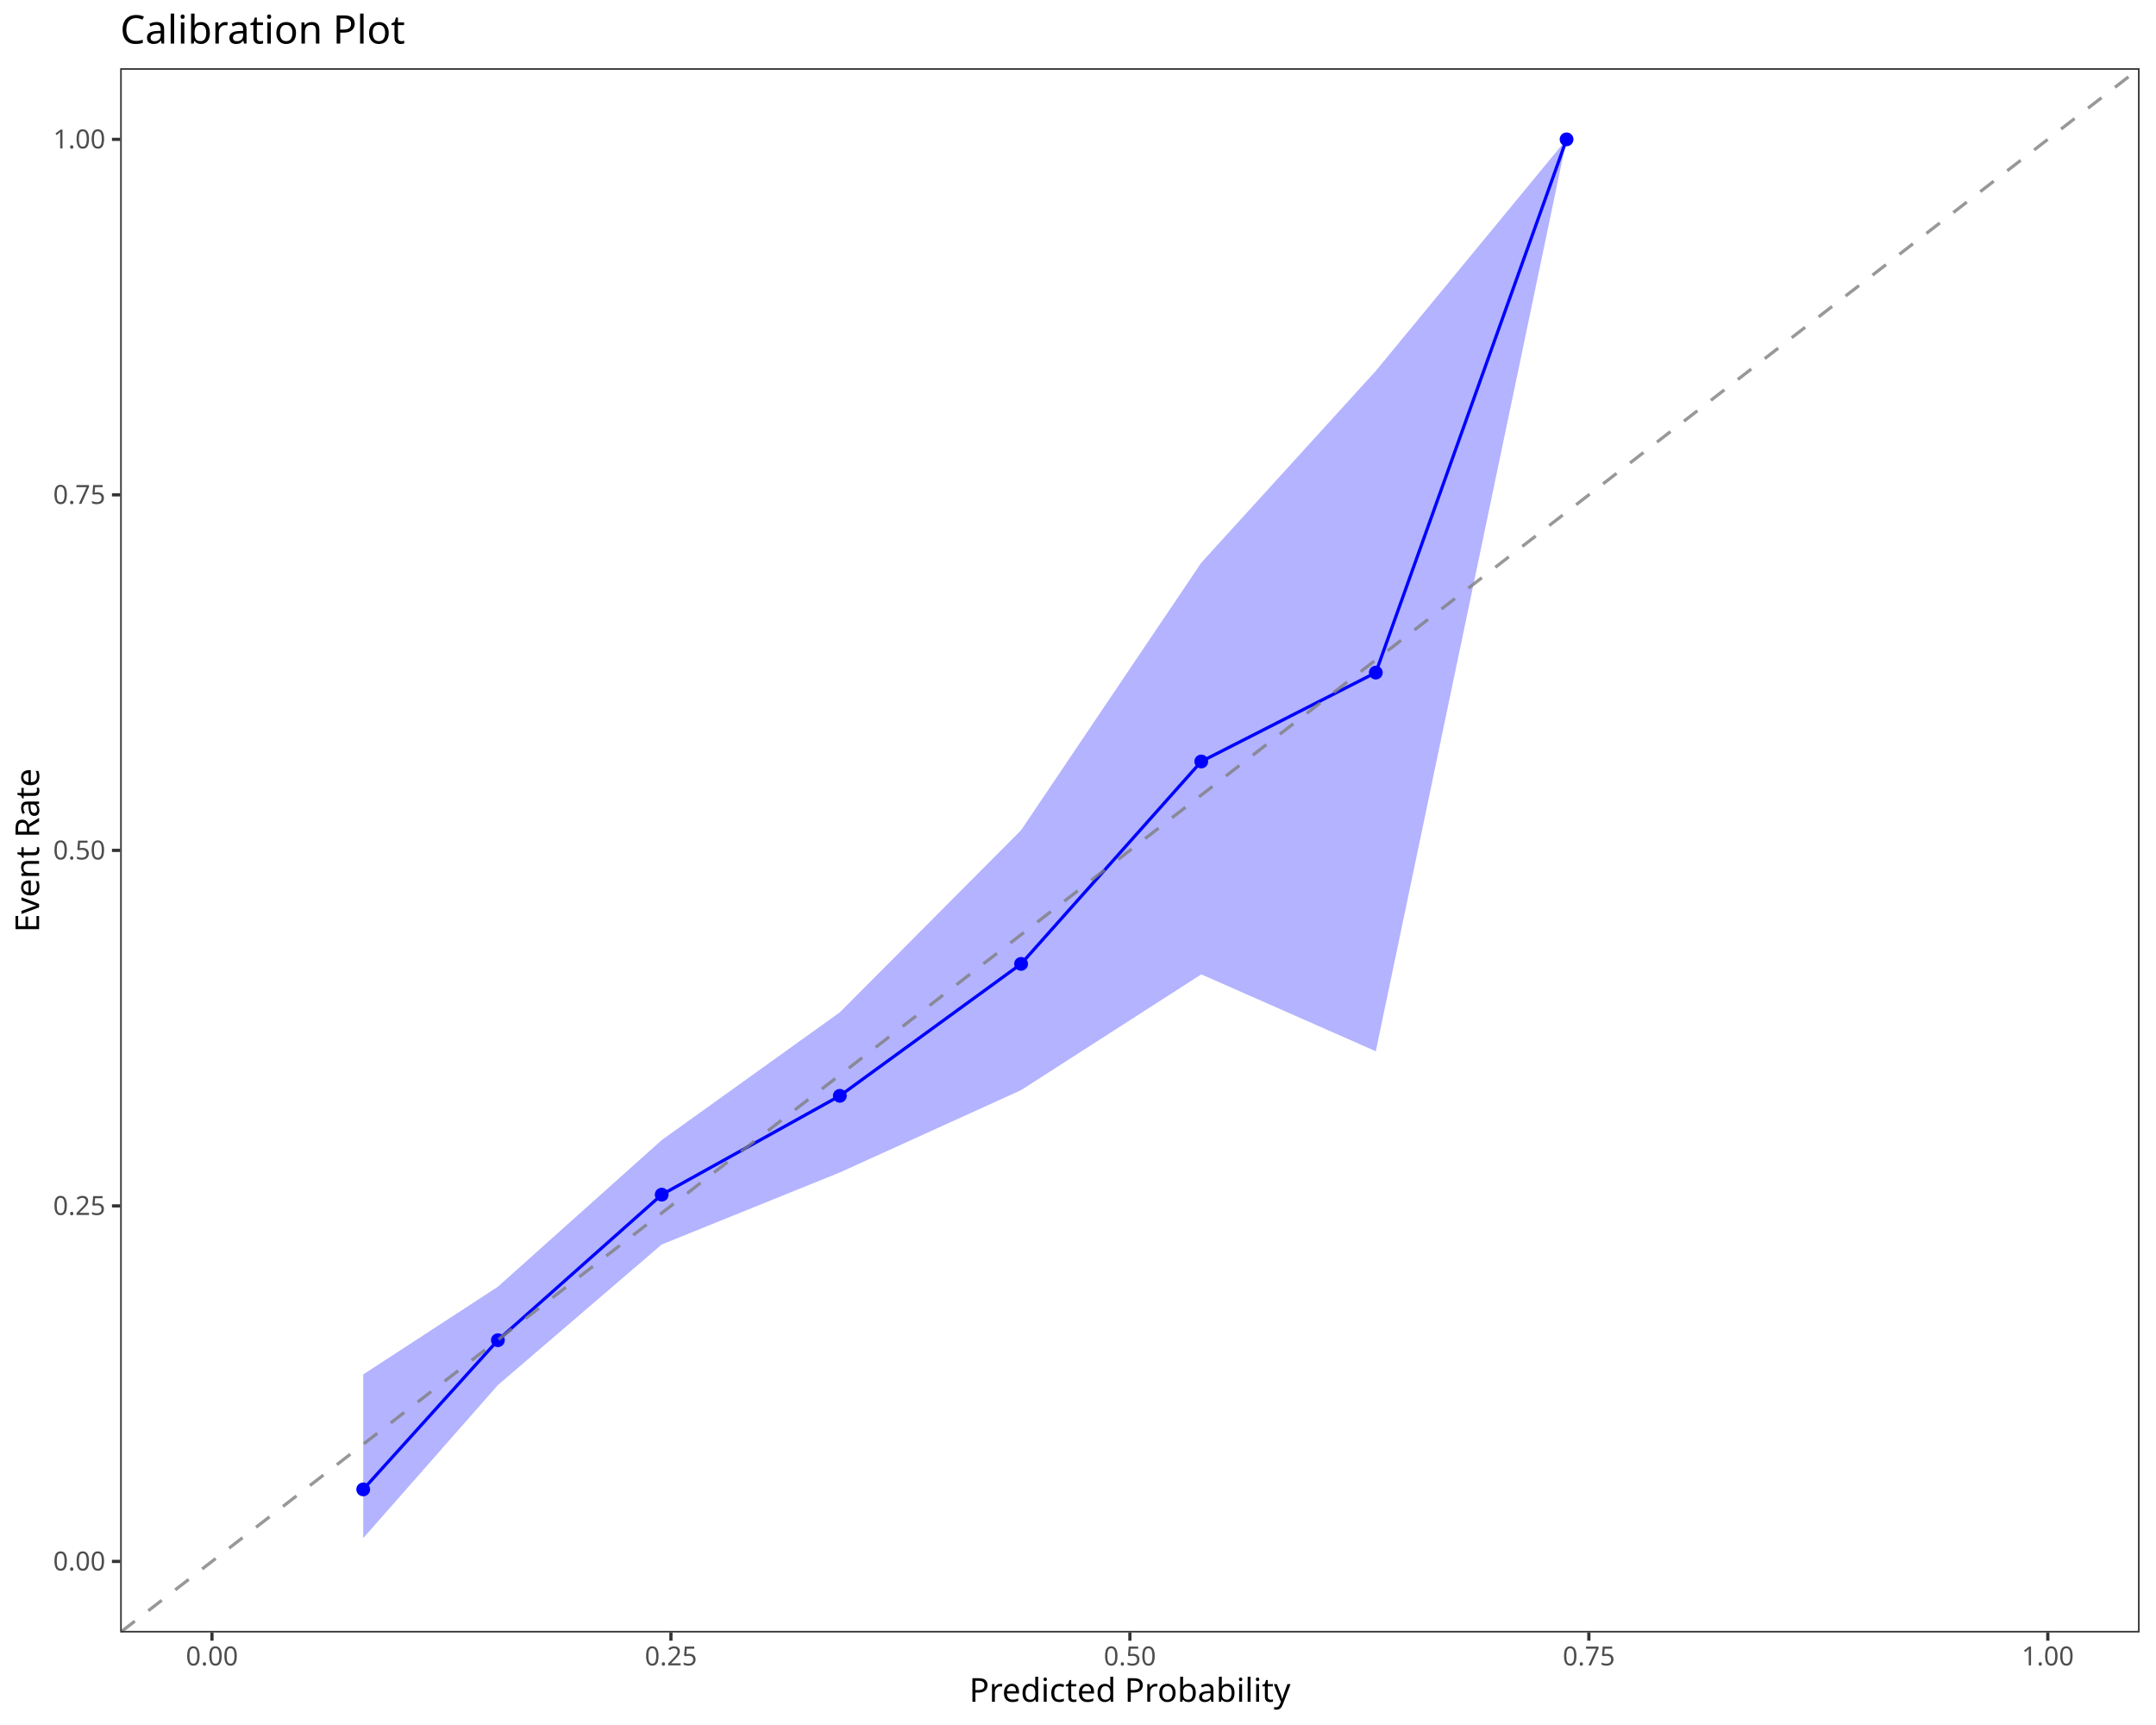
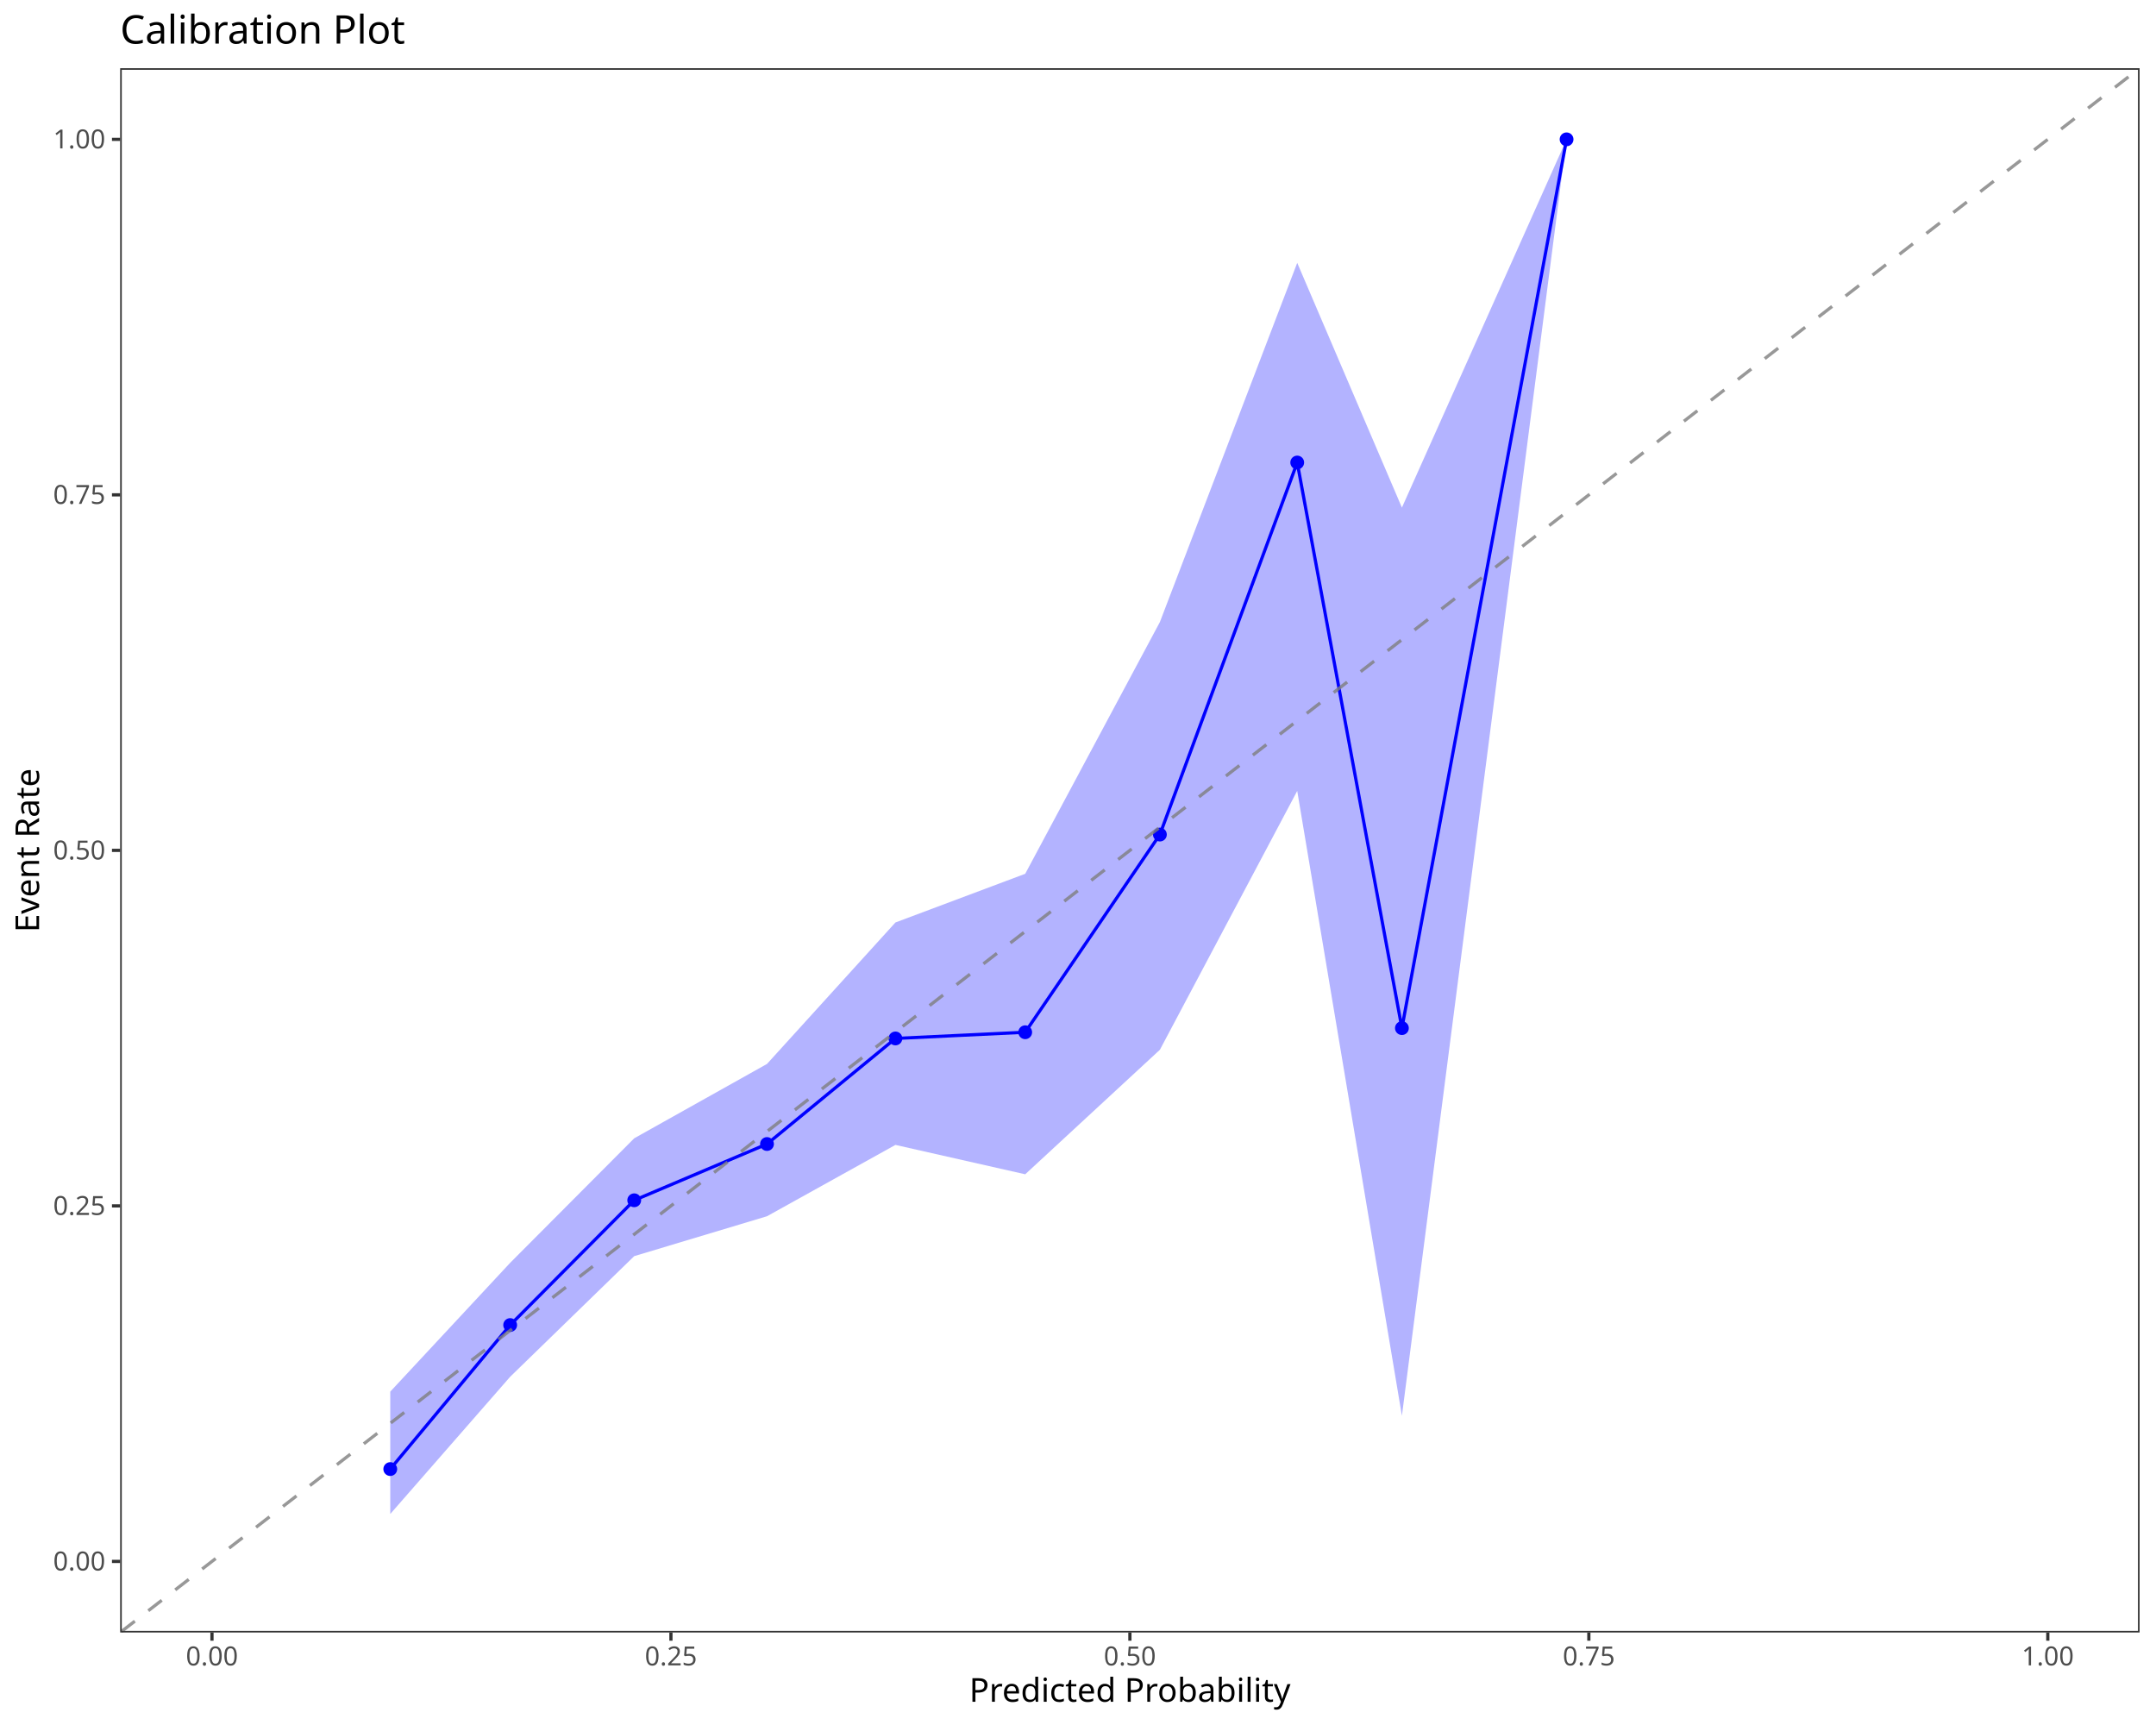
<svg xmlns="http://www.w3.org/2000/svg" class="svglite" data-engine-version="2.0" width="720.00pt" height="576.00pt" viewBox="0 0 720.00 576.00">
  <defs>
    <style type="text/css">
    .svglite line, .svglite polyline, .svglite polygon, .svglite path, .svglite rect, .svglite circle {
      fill: none;
      stroke: #000000;
      stroke-linecap: round;
      stroke-linejoin: round;
      stroke-miterlimit: 10.00;
    }
  </style>
  </defs>
  <rect width="100%" height="100%" style="stroke: none; fill: #FFFFFF;" />
  <defs>
    <clipPath id="cpMC4wMHw3MjAuMDB8MC4wMHw1NzYuMDA=">
      <rect x="0.00" y="0.00" width="720.00" height="576.00" />
    </clipPath>
  </defs>
  <g clip-path="url(#cpMC4wMHw3MjAuMDB8MC4wMHw1NzYuMDA=)">
    <rect x="0.00" y="0.00" width="720.00" height="576.00" style="stroke-width: 1.07; stroke: #FFFFFF; fill: #FFFFFF;" />
  </g>
  <defs>
    <clipPath id="cpNDAuMTN8NzE0LjUyfDIyLjc4fDU0NS4xMQ==">
      <rect x="40.13" y="22.78" width="674.39" height="522.33" />
    </clipPath>
  </defs>
  <g clip-path="url(#cpNDAuMTN8NzE0LjUyfDIyLjc4fDU0NS4xMQ==)">
    <rect x="40.13" y="22.78" width="674.39" height="522.33" style="stroke-width: 1.07; stroke: none; fill: #FFFFFF;" />
-     <polygon points="121.30,458.94 166.27,429.66 220.98,380.69 280.46,338.03 340.99,277.22 401.17,187.90 459.45,123.85 523.16,46.53 523.16,46.53 459.45,351.03 401.17,325.35 340.99,364.01 280.46,391.50 220.98,415.55 166.27,462.49 121.30,513.61 " style="stroke-width: 0.00; stroke: none; stroke-linecap: butt; fill: #0000FF; fill-opacity: 0.30;" />
-     <polyline points="121.30,458.94 166.27,429.66 220.98,380.69 280.46,338.03 340.99,277.22 401.17,187.90 459.45,123.85 523.16,46.53 " style="stroke-width: 1.07; stroke: none; stroke-linecap: butt;" />
-     <polyline points="523.16,46.53 459.45,351.03 401.17,325.35 340.99,364.01 280.46,391.50 220.98,415.55 166.27,462.49 121.30,513.61 " style="stroke-width: 1.07; stroke: none; stroke-linecap: butt;" />
-     <polyline points="121.30,497.33 166.27,447.51 220.98,398.91 280.46,365.91 340.99,321.86 401.17,254.27 459.45,224.59 523.16,46.53 " style="stroke-width: 1.07; stroke: #0000FF; stroke-linecap: butt;" />
-     <circle cx="121.30" cy="497.33" r="1.95" style="stroke-width: 0.71; stroke: #0000FF; fill: #0000FF;" />
-     <circle cx="166.27" cy="447.51" r="1.95" style="stroke-width: 0.71; stroke: #0000FF; fill: #0000FF;" />
-     <circle cx="220.98" cy="398.91" r="1.95" style="stroke-width: 0.71; stroke: #0000FF; fill: #0000FF;" />
-     <circle cx="280.46" cy="365.91" r="1.95" style="stroke-width: 0.71; stroke: #0000FF; fill: #0000FF;" />
-     <circle cx="340.99" cy="321.86" r="1.95" style="stroke-width: 0.71; stroke: #0000FF; fill: #0000FF;" />
-     <circle cx="401.17" cy="254.27" r="1.95" style="stroke-width: 0.71; stroke: #0000FF; fill: #0000FF;" />
-     <circle cx="459.45" cy="224.59" r="1.95" style="stroke-width: 0.71; stroke: #0000FF; fill: #0000FF;" />
+     <polygon points="130.33,464.68 170.37,421.67 211.80,380.09 256.14,355.26 299.03,308.03 342.37,291.77 387.35,207.70 433.21,87.77 468.17,169.49 523.16,46.53 523.16,46.53 468.17,472.74 433.21,264.10 387.35,350.53 342.37,392.11 299.03,382.30 256.14,406.12 211.80,419.44 170.37,459.72 130.33,505.54 " style="stroke-width: 0.00; stroke: none; stroke-linecap: butt; fill: #0000FF; fill-opacity: 0.30;" />
+     <polyline points="130.33,464.68 170.37,421.67 211.80,380.09 256.14,355.26 299.03,308.03 342.37,291.77 387.35,207.70 433.21,87.77 468.17,169.49 523.16,46.53 " style="stroke-width: 1.07; stroke: none; stroke-linecap: butt;" />
+     <polyline points="523.16,46.53 468.17,472.74 433.21,264.10 387.35,350.53 342.37,392.11 299.03,382.30 256.14,406.12 211.80,419.44 170.37,459.72 130.33,505.54 " style="stroke-width: 1.07; stroke: none; stroke-linecap: butt;" />
+     <polyline points="130.33,490.54 170.37,442.45 211.80,400.79 256.14,382.00 299.03,346.75 342.37,344.68 387.35,278.67 433.21,154.44 468.17,343.30 523.16,46.53 " style="stroke-width: 1.07; stroke: #0000FF; stroke-linecap: butt;" />
+     <circle cx="130.33" cy="490.54" r="1.95" style="stroke-width: 0.71; stroke: #0000FF; fill: #0000FF;" />
+     <circle cx="170.37" cy="442.45" r="1.95" style="stroke-width: 0.71; stroke: #0000FF; fill: #0000FF;" />
+     <circle cx="211.80" cy="400.79" r="1.95" style="stroke-width: 0.71; stroke: #0000FF; fill: #0000FF;" />
+     <circle cx="256.14" cy="382.00" r="1.95" style="stroke-width: 0.71; stroke: #0000FF; fill: #0000FF;" />
+     <circle cx="299.03" cy="346.75" r="1.95" style="stroke-width: 0.71; stroke: #0000FF; fill: #0000FF;" />
+     <circle cx="342.37" cy="344.68" r="1.95" style="stroke-width: 0.71; stroke: #0000FF; fill: #0000FF;" />
+     <circle cx="387.35" cy="278.67" r="1.95" style="stroke-width: 0.71; stroke: #0000FF; fill: #0000FF;" />
+     <circle cx="433.21" cy="154.44" r="1.95" style="stroke-width: 0.71; stroke: #0000FF; fill: #0000FF;" />
+     <circle cx="468.17" cy="343.30" r="1.95" style="stroke-width: 0.71; stroke: #0000FF; fill: #0000FF;" />
    <circle cx="523.16" cy="46.53" r="1.95" style="stroke-width: 0.71; stroke: #0000FF; fill: #0000FF;" />
    <line x1="-634.25" y1="1067.44" x2="1388.91" y2="-499.55" style="stroke-width: 1.07; stroke: #7F7F7F; stroke-opacity: 0.80; stroke-dasharray: 5.69,5.69; stroke-linecap: butt;" />
    <rect x="40.13" y="22.78" width="674.39" height="522.33" style="stroke-width: 1.07; stroke: #333333;" />
  </g>
  <g clip-path="url(#cpMC4wMHw3MjAuMDB8MC4wMHw1NzYuMDA=)">
    <text x="35.20" y="524.40" text-anchor="end" style="font-size: 8.80px; fill: #4D4D4D; font-family: sans;" textLength="17.13px" lengthAdjust="spacingAndGlyphs">0.00</text>
    <text x="35.20" y="405.69" text-anchor="end" style="font-size: 8.80px; fill: #4D4D4D; font-family: sans;" textLength="17.13px" lengthAdjust="spacingAndGlyphs">0.25</text>
    <text x="35.20" y="286.98" text-anchor="end" style="font-size: 8.80px; fill: #4D4D4D; font-family: sans;" textLength="17.13px" lengthAdjust="spacingAndGlyphs">0.50</text>
    <text x="35.20" y="168.26" text-anchor="end" style="font-size: 8.80px; fill: #4D4D4D; font-family: sans;" textLength="17.13px" lengthAdjust="spacingAndGlyphs">0.75</text>
    <text x="35.20" y="49.55" text-anchor="end" style="font-size: 8.80px; fill: #4D4D4D; font-family: sans;" textLength="17.13px" lengthAdjust="spacingAndGlyphs">1.00</text>
    <polyline points="37.39,521.37 40.13,521.37 " style="stroke-width: 1.07; stroke: #333333; stroke-linecap: butt;" />
    <polyline points="37.39,402.66 40.13,402.66 " style="stroke-width: 1.07; stroke: #333333; stroke-linecap: butt;" />
    <polyline points="37.39,283.95 40.13,283.95 " style="stroke-width: 1.07; stroke: #333333; stroke-linecap: butt;" />
    <polyline points="37.39,165.24 40.13,165.24 " style="stroke-width: 1.07; stroke: #333333; stroke-linecap: butt;" />
    <polyline points="37.39,46.53 40.13,46.53 " style="stroke-width: 1.07; stroke: #333333; stroke-linecap: butt;" />
    <polyline points="70.79,547.85 70.79,545.11 " style="stroke-width: 1.07; stroke: #333333; stroke-linecap: butt;" />
    <polyline points="224.06,547.85 224.06,545.11 " style="stroke-width: 1.07; stroke: #333333; stroke-linecap: butt;" />
    <polyline points="377.33,547.85 377.33,545.11 " style="stroke-width: 1.07; stroke: #333333; stroke-linecap: butt;" />
    <polyline points="530.60,547.85 530.60,545.11 " style="stroke-width: 1.07; stroke: #333333; stroke-linecap: butt;" />
    <polyline points="683.87,547.85 683.87,545.11 " style="stroke-width: 1.07; stroke: #333333; stroke-linecap: butt;" />
    <text x="70.79" y="556.10" text-anchor="middle" style="font-size: 8.80px; fill: #4D4D4D; font-family: sans;" textLength="17.13px" lengthAdjust="spacingAndGlyphs">0.00</text>
    <text x="224.06" y="556.10" text-anchor="middle" style="font-size: 8.80px; fill: #4D4D4D; font-family: sans;" textLength="17.13px" lengthAdjust="spacingAndGlyphs">0.25</text>
    <text x="377.33" y="556.10" text-anchor="middle" style="font-size: 8.80px; fill: #4D4D4D; font-family: sans;" textLength="17.13px" lengthAdjust="spacingAndGlyphs">0.50</text>
    <text x="530.60" y="556.10" text-anchor="middle" style="font-size: 8.80px; fill: #4D4D4D; font-family: sans;" textLength="17.13px" lengthAdjust="spacingAndGlyphs">0.75</text>
    <text x="683.87" y="556.10" text-anchor="middle" style="font-size: 8.80px; fill: #4D4D4D; font-family: sans;" textLength="17.13px" lengthAdjust="spacingAndGlyphs">1.00</text>
    <text x="377.33" y="568.24" text-anchor="middle" style="font-size: 11.00px; font-family: sans;" textLength="100.89px" lengthAdjust="spacingAndGlyphs">Predicted Probability</text>
    <text transform="translate(13.05,283.95) rotate(-90)" text-anchor="middle" style="font-size: 11.00px; font-family: sans;" textLength="54.43px" lengthAdjust="spacingAndGlyphs">Event Rate</text>
    <text x="40.13" y="14.56" style="font-size: 13.20px; font-family: sans;" textLength="89.51px" lengthAdjust="spacingAndGlyphs">Calibration Plot</text>
  </g>
</svg>
